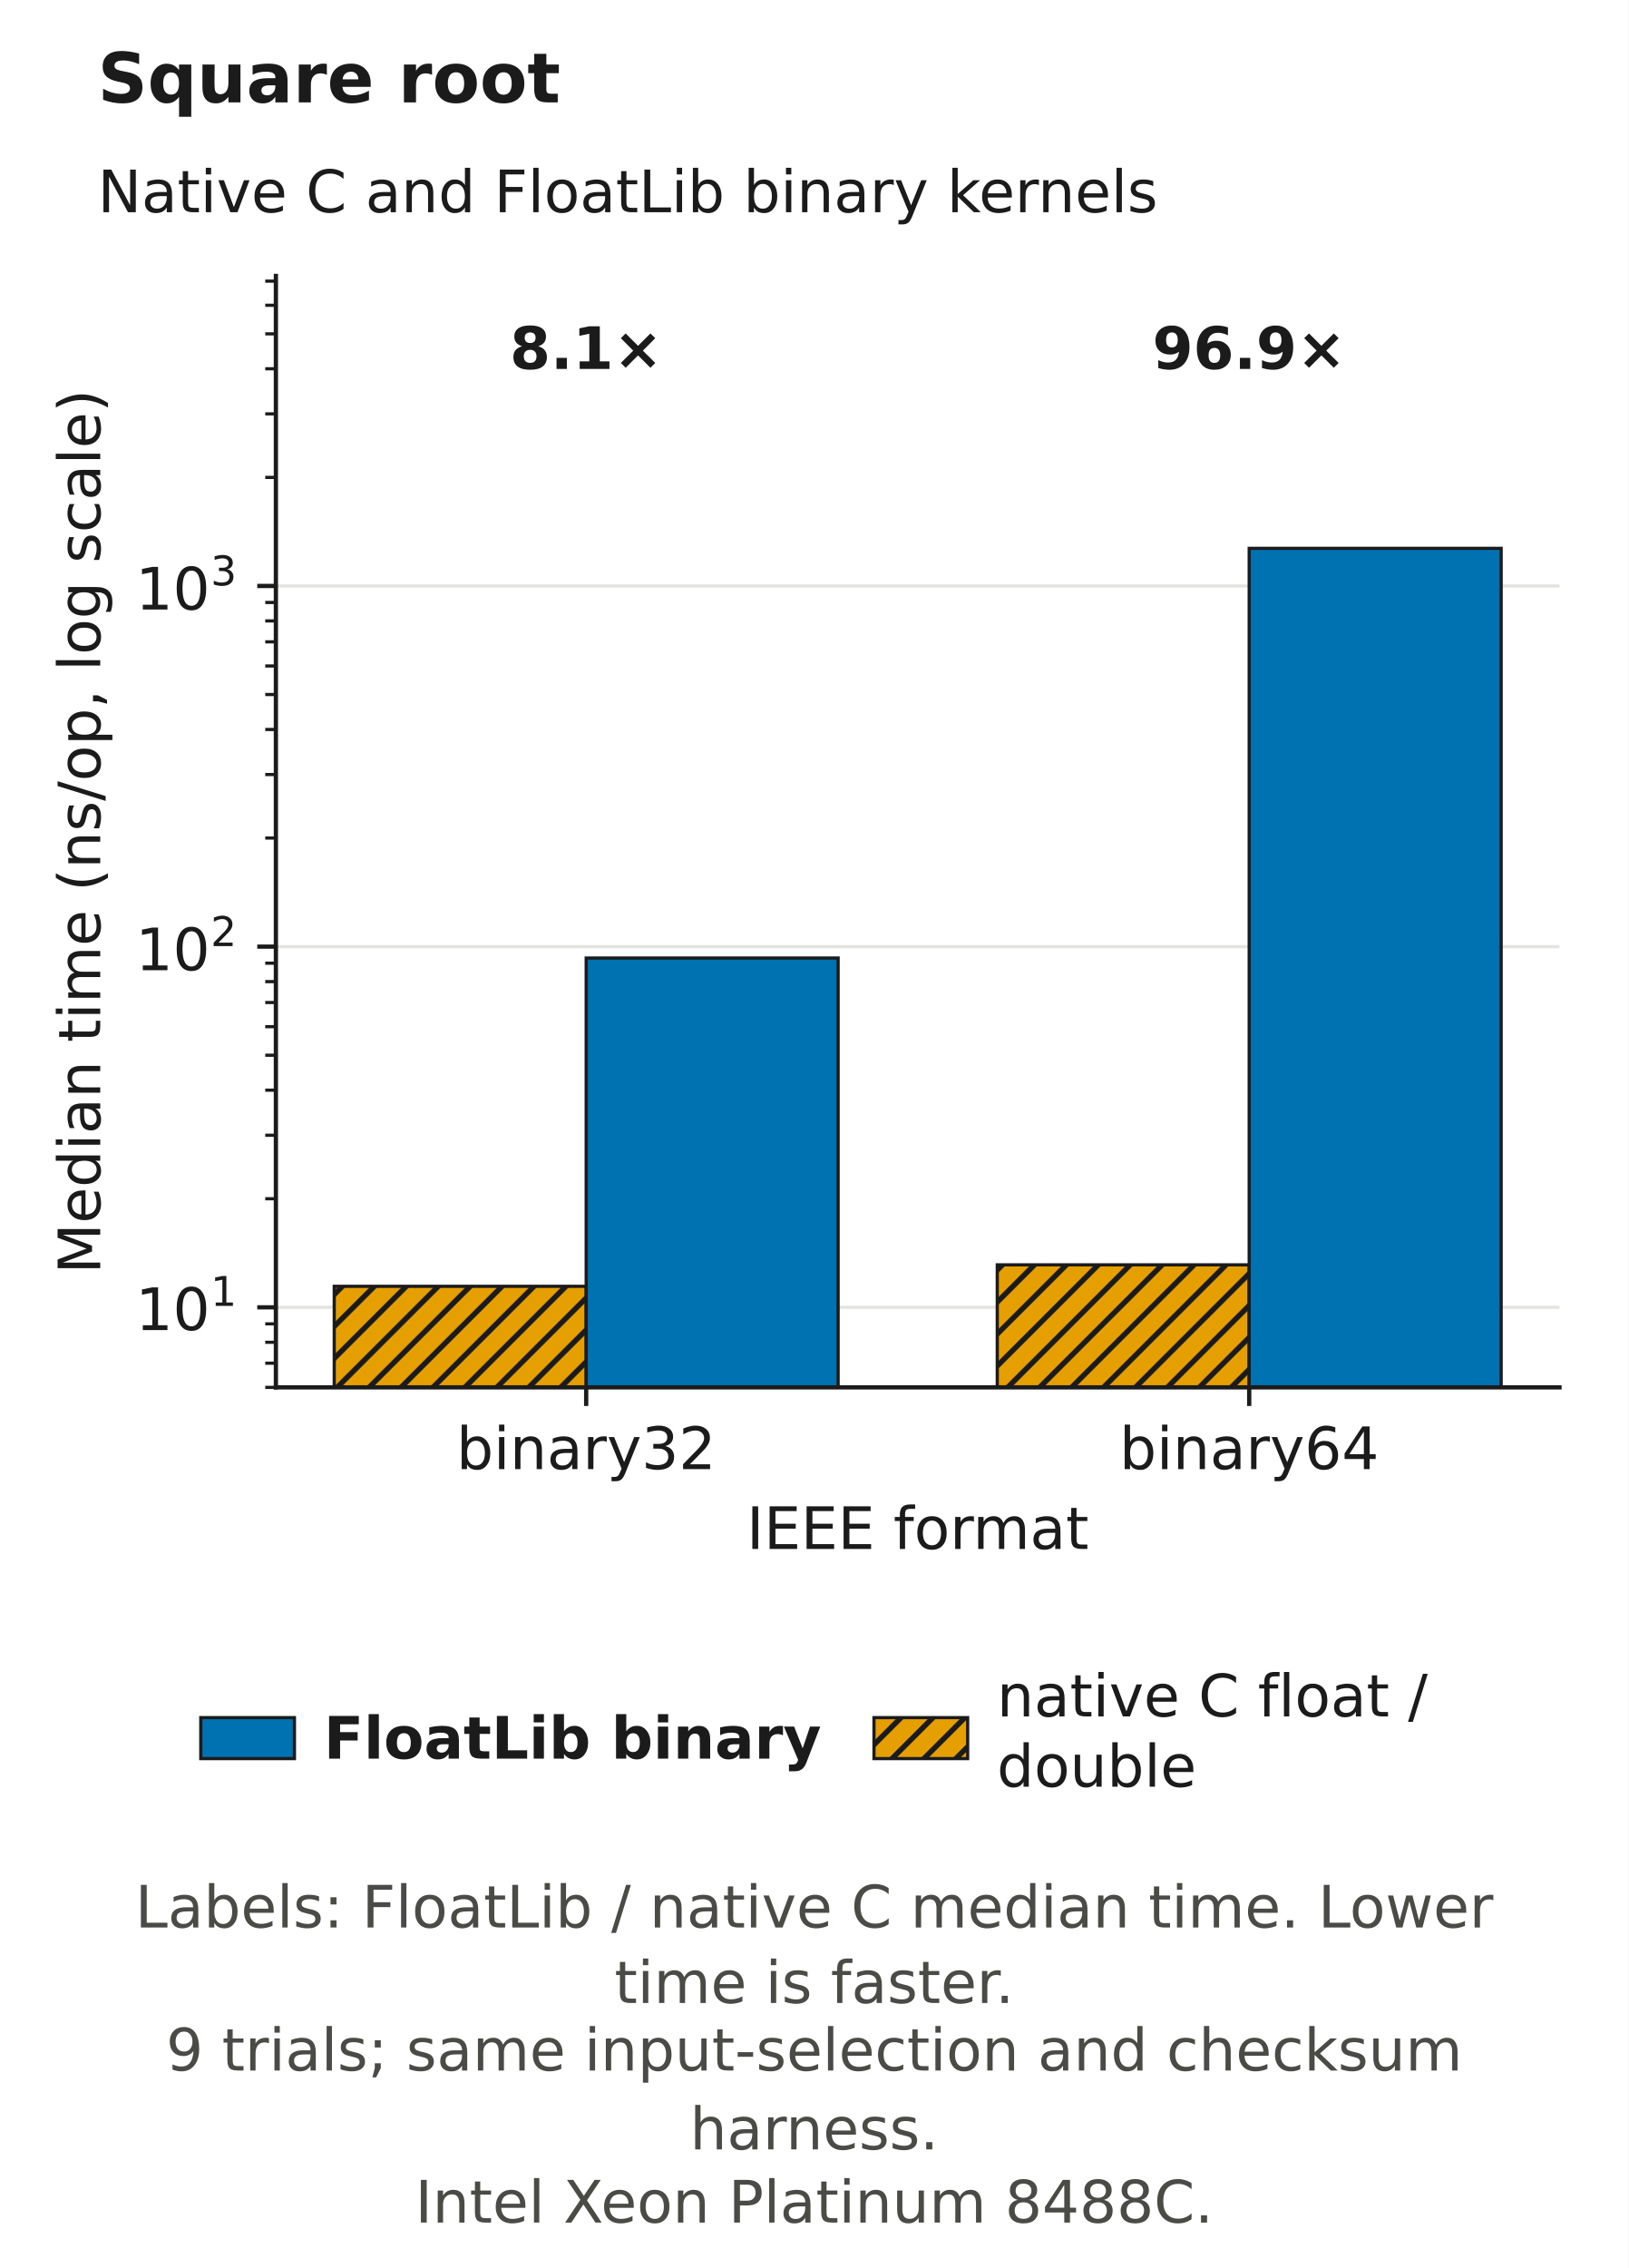
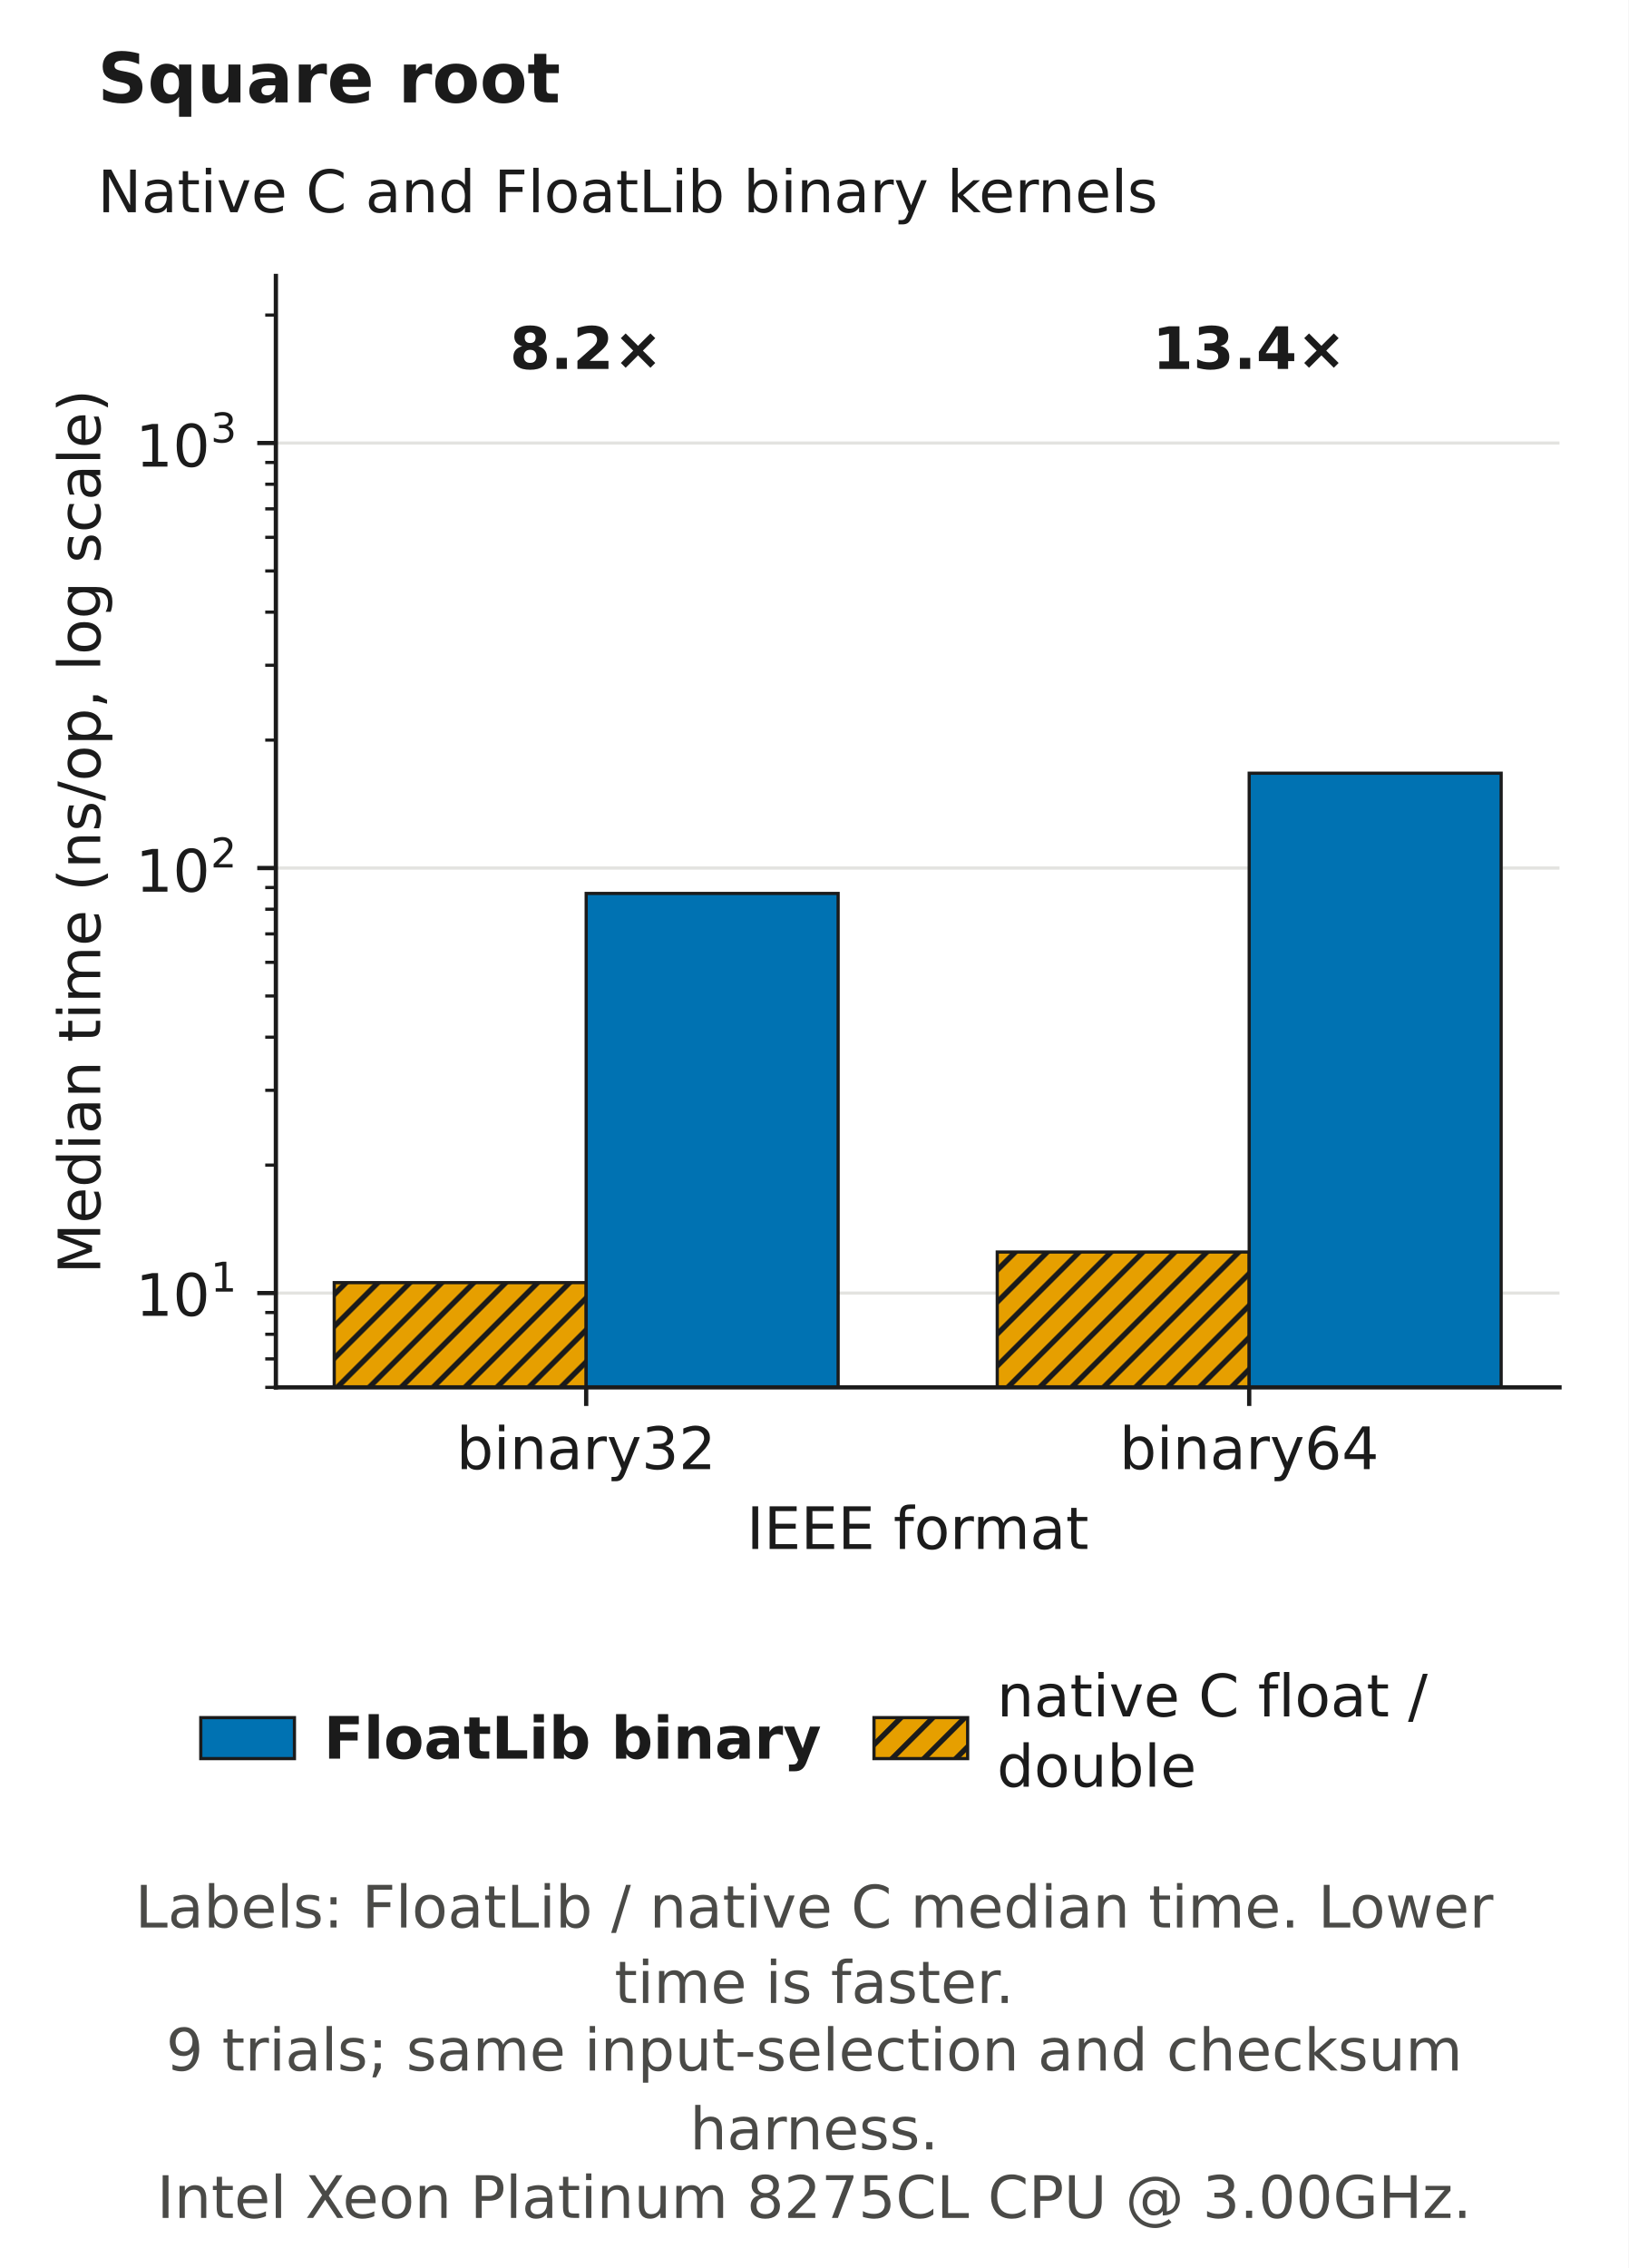
<svg xmlns="http://www.w3.org/2000/svg" xmlns:xlink="http://www.w3.org/1999/xlink" width="306pt" height="426.085pt" viewBox="0 0 306 426.085" version="1.1">
  <defs>
    <style type="text/css">*{stroke-linejoin: round; stroke-linecap: butt}</style>
  </defs>
  <g id="figure_1">
    <g id="patch_1">
      <path d="M 0 426.085 L 306 426.085 L 306 0 L 0 0 z " style="fill: #ffffff" />
    </g>
    <g id="axes_1">
      <g id="patch_2">
        <path d="M 51.84 260.64 L 293.04 260.64 L 293.04 51.84 L 51.84 51.84 z " style="fill: #ffffff" />
      </g>
      <g id="matplotlib.axis_1">
        <g id="xtick_1">
          <g id="line2d_1">
            <defs>
              <path id="maa77bbad33" d="M 0 0 L 0 3.5 " style="stroke: #1b1b1b; stroke-width: 0.8" />
            </defs>
            <g>
              <use xlink:href="#maa77bbad33" x="110.147" y="260.64" style="fill: #1b1b1b; stroke: #1b1b1b; stroke-width: 0.8" />
            </g>
          </g>
          <g id="text_1">
            <text style="font-size: 11px; font-family: 'DejaVu Sans'; text-anchor: middle; fill: #1b1b1b" x="110.147" y="275.998" transform="rotate(-0 110.1466 275.9983)">binary32</text>
          </g>
        </g>
        <g id="xtick_2">
          <g id="line2d_2">
            <g>
              <use xlink:href="#maa77bbad33" x="234.733" y="260.64" style="fill: #1b1b1b; stroke: #1b1b1b; stroke-width: 0.8" />
            </g>
          </g>
          <g id="text_2">
            <text style="font-size: 11px; font-family: 'DejaVu Sans'; text-anchor: middle; fill: #1b1b1b" x="234.733" y="275.998" transform="rotate(-0 234.7334 275.9983)">binary64</text>
          </g>
        </g>
        <g id="text_3">
          <text style="font-size: 11px; font-family: 'DejaVu Sans'; text-anchor: middle; fill: #1b1b1b" x="172.44" y="290.999" transform="rotate(-0 172.44 290.9991)">IEEE format</text>
        </g>
      </g>
      <g id="matplotlib.axis_2">
        <g id="ytick_1">
          <g id="line2d_3">
-             <path d="M 51.84 245.607 L 293.04 245.607 " clip-path="url(#pb9631b22c3)" style="fill: none; stroke: #e3e3e0; stroke-width: 0.6; stroke-linecap: square" />
+             <path d="M 51.84 242.926 L 293.04 242.926 " clip-path="url(#pb9631b22c3)" style="fill: none; stroke: #e3e3e0; stroke-width: 0.6; stroke-linecap: square" />
          </g>
          <g id="line2d_4">
            <defs>
              <path id="m0a93d86904" d="M 0 0 L -3.5 0 " style="stroke: #1b1b1b; stroke-width: 0.8" />
            </defs>
            <g>
-               <use xlink:href="#m0a93d86904" x="51.84" y="245.607" style="fill: #1b1b1b; stroke: #1b1b1b; stroke-width: 0.8" />
+               <use xlink:href="#m0a93d86904" x="51.84" y="242.926" style="fill: #1b1b1b; stroke: #1b1b1b; stroke-width: 0.8" />
            </g>
          </g>
          <g id="text_4">
-             <g style="fill: #1b1b1b" transform="translate(25.48 250.722)">
+             <g style="fill: #1b1b1b" transform="translate(25.48 248.0408)">
              <text>
                <tspan x="0" y="-0.846" style="font-size: 11px; font-family: 'DejaVu Sans'; fill: #1b1b1b">1</tspan>
                <tspan x="6.999" y="-0.846" style="font-size: 11px; font-family: 'DejaVu Sans'; fill: #1b1b1b">0</tspan>
                <tspan x="14.102" y="-5.389" style="font-size: 7.7px; font-family: 'DejaVu Sans'; fill: #1b1b1b">1</tspan>
              </text>
            </g>
          </g>
        </g>
        <g id="ytick_2">
          <g id="line2d_5">
-             <path d="M 51.84 177.845 L 293.04 177.845 " clip-path="url(#pb9631b22c3)" style="fill: none; stroke: #e3e3e0; stroke-width: 0.6; stroke-linecap: square" />
+             <path d="M 51.84 163.078 L 293.04 163.078 " clip-path="url(#pb9631b22c3)" style="fill: none; stroke: #e3e3e0; stroke-width: 0.6; stroke-linecap: square" />
          </g>
          <g id="line2d_6">
            <g>
-               <use xlink:href="#m0a93d86904" x="51.84" y="177.845" style="fill: #1b1b1b; stroke: #1b1b1b; stroke-width: 0.8" />
+               <use xlink:href="#m0a93d86904" x="51.84" y="163.078" style="fill: #1b1b1b; stroke: #1b1b1b; stroke-width: 0.8" />
            </g>
          </g>
          <g id="text_5">
-             <g style="fill: #1b1b1b" transform="translate(25.48 183.0149)">
+             <g style="fill: #1b1b1b" transform="translate(25.48 168.2476)">
              <text>
                <tspan x="0" y="-0.737" style="font-size: 11px; font-family: 'DejaVu Sans'; fill: #1b1b1b">1</tspan>
                <tspan x="6.999" y="-0.737" style="font-size: 11px; font-family: 'DejaVu Sans'; fill: #1b1b1b">0</tspan>
                <tspan x="14.102" y="-5.28" style="font-size: 7.7px; font-family: 'DejaVu Sans'; fill: #1b1b1b">2</tspan>
              </text>
            </g>
          </g>
        </g>
        <g id="ytick_3">
          <g id="line2d_7">
-             <path d="M 51.84 110.083 L 293.04 110.083 " clip-path="url(#pb9631b22c3)" style="fill: none; stroke: #e3e3e0; stroke-width: 0.6; stroke-linecap: square" />
+             <path d="M 51.84 83.229 L 293.04 83.229 " clip-path="url(#pb9631b22c3)" style="fill: none; stroke: #e3e3e0; stroke-width: 0.6; stroke-linecap: square" />
          </g>
          <g id="line2d_8">
            <g>
-               <use xlink:href="#m0a93d86904" x="51.84" y="110.083" style="fill: #1b1b1b; stroke: #1b1b1b; stroke-width: 0.8" />
+               <use xlink:href="#m0a93d86904" x="51.84" y="83.229" style="fill: #1b1b1b; stroke: #1b1b1b; stroke-width: 0.8" />
            </g>
          </g>
          <g id="text_6">
-             <g style="fill: #1b1b1b" transform="translate(25.48 115.2527)">
+             <g style="fill: #1b1b1b" transform="translate(25.48 88.39939)">
              <text>
                <tspan x="0" y="-0.737" style="font-size: 11px; font-family: 'DejaVu Sans'; fill: #1b1b1b">1</tspan>
                <tspan x="6.999" y="-0.737" style="font-size: 11px; font-family: 'DejaVu Sans'; fill: #1b1b1b">0</tspan>
                <tspan x="14.102" y="-5.28" style="font-size: 7.7px; font-family: 'DejaVu Sans'; fill: #1b1b1b">3</tspan>
              </text>
            </g>
          </g>
        </g>
        <g id="ytick_4">
          <g id="line2d_9">
            <defs>
              <path id="m1501d2f388" d="M 0 0 L -2 0 " style="stroke: #1b1b1b; stroke-width: 0.6" />
            </defs>
            <g>
              <use xlink:href="#m1501d2f388" x="51.84" y="260.64" style="fill: #1b1b1b; stroke: #1b1b1b; stroke-width: 0.6" />
            </g>
          </g>
        </g>
        <g id="ytick_5">
          <g id="line2d_10">
            <g>
-               <use xlink:href="#m1501d2f388" x="51.84" y="256.104" style="fill: #1b1b1b; stroke: #1b1b1b; stroke-width: 0.6" />
+               <use xlink:href="#m1501d2f388" x="51.84" y="255.294" style="fill: #1b1b1b; stroke: #1b1b1b; stroke-width: 0.6" />
            </g>
          </g>
        </g>
        <g id="ytick_6">
          <g id="line2d_11">
            <g>
-               <use xlink:href="#m1501d2f388" x="51.84" y="252.174" style="fill: #1b1b1b; stroke: #1b1b1b; stroke-width: 0.6" />
+               <use xlink:href="#m1501d2f388" x="51.84" y="250.664" style="fill: #1b1b1b; stroke: #1b1b1b; stroke-width: 0.6" />
            </g>
          </g>
        </g>
        <g id="ytick_7">
          <g id="line2d_12">
            <g>
-               <use xlink:href="#m1501d2f388" x="51.84" y="248.708" style="fill: #1b1b1b; stroke: #1b1b1b; stroke-width: 0.6" />
+               <use xlink:href="#m1501d2f388" x="51.84" y="246.579" style="fill: #1b1b1b; stroke: #1b1b1b; stroke-width: 0.6" />
            </g>
          </g>
        </g>
        <g id="ytick_8">
          <g id="line2d_13">
            <g>
-               <use xlink:href="#m1501d2f388" x="51.84" y="225.209" style="fill: #1b1b1b; stroke: #1b1b1b; stroke-width: 0.6" />
+               <use xlink:href="#m1501d2f388" x="51.84" y="218.889" style="fill: #1b1b1b; stroke: #1b1b1b; stroke-width: 0.6" />
            </g>
          </g>
        </g>
        <g id="ytick_9">
          <g id="line2d_14">
            <g>
-               <use xlink:href="#m1501d2f388" x="51.84" y="213.276" style="fill: #1b1b1b; stroke: #1b1b1b; stroke-width: 0.6" />
+               <use xlink:href="#m1501d2f388" x="51.84" y="204.829" style="fill: #1b1b1b; stroke: #1b1b1b; stroke-width: 0.6" />
            </g>
          </g>
        </g>
        <g id="ytick_10">
          <g id="line2d_15">
            <g>
-               <use xlink:href="#m1501d2f388" x="51.84" y="204.81" style="fill: #1b1b1b; stroke: #1b1b1b; stroke-width: 0.6" />
+               <use xlink:href="#m1501d2f388" x="51.84" y="194.852" style="fill: #1b1b1b; stroke: #1b1b1b; stroke-width: 0.6" />
            </g>
          </g>
        </g>
        <g id="ytick_11">
          <g id="line2d_16">
            <g>
-               <use xlink:href="#m1501d2f388" x="51.84" y="198.243" style="fill: #1b1b1b; stroke: #1b1b1b; stroke-width: 0.6" />
+               <use xlink:href="#m1501d2f388" x="51.84" y="187.114" style="fill: #1b1b1b; stroke: #1b1b1b; stroke-width: 0.6" />
            </g>
          </g>
        </g>
        <g id="ytick_12">
          <g id="line2d_17">
            <g>
-               <use xlink:href="#m1501d2f388" x="51.84" y="192.878" style="fill: #1b1b1b; stroke: #1b1b1b; stroke-width: 0.6" />
+               <use xlink:href="#m1501d2f388" x="51.84" y="180.792" style="fill: #1b1b1b; stroke: #1b1b1b; stroke-width: 0.6" />
            </g>
          </g>
        </g>
        <g id="ytick_13">
          <g id="line2d_18">
            <g>
-               <use xlink:href="#m1501d2f388" x="51.84" y="188.341" style="fill: #1b1b1b; stroke: #1b1b1b; stroke-width: 0.6" />
+               <use xlink:href="#m1501d2f388" x="51.84" y="175.446" style="fill: #1b1b1b; stroke: #1b1b1b; stroke-width: 0.6" />
            </g>
          </g>
        </g>
        <g id="ytick_14">
          <g id="line2d_19">
            <g>
-               <use xlink:href="#m1501d2f388" x="51.84" y="184.412" style="fill: #1b1b1b; stroke: #1b1b1b; stroke-width: 0.6" />
+               <use xlink:href="#m1501d2f388" x="51.84" y="170.816" style="fill: #1b1b1b; stroke: #1b1b1b; stroke-width: 0.6" />
            </g>
          </g>
        </g>
        <g id="ytick_15">
          <g id="line2d_20">
            <g>
-               <use xlink:href="#m1501d2f388" x="51.84" y="180.946" style="fill: #1b1b1b; stroke: #1b1b1b; stroke-width: 0.6" />
+               <use xlink:href="#m1501d2f388" x="51.84" y="166.731" style="fill: #1b1b1b; stroke: #1b1b1b; stroke-width: 0.6" />
            </g>
          </g>
        </g>
        <g id="ytick_16">
          <g id="line2d_21">
            <g>
-               <use xlink:href="#m1501d2f388" x="51.84" y="157.446" style="fill: #1b1b1b; stroke: #1b1b1b; stroke-width: 0.6" />
+               <use xlink:href="#m1501d2f388" x="51.84" y="139.041" style="fill: #1b1b1b; stroke: #1b1b1b; stroke-width: 0.6" />
            </g>
          </g>
        </g>
        <g id="ytick_17">
          <g id="line2d_22">
            <g>
-               <use xlink:href="#m1501d2f388" x="51.84" y="145.514" style="fill: #1b1b1b; stroke: #1b1b1b; stroke-width: 0.6" />
+               <use xlink:href="#m1501d2f388" x="51.84" y="124.98" style="fill: #1b1b1b; stroke: #1b1b1b; stroke-width: 0.6" />
            </g>
          </g>
        </g>
        <g id="ytick_18">
          <g id="line2d_23">
            <g>
-               <use xlink:href="#m1501d2f388" x="51.84" y="137.048" style="fill: #1b1b1b; stroke: #1b1b1b; stroke-width: 0.6" />
+               <use xlink:href="#m1501d2f388" x="51.84" y="115.004" style="fill: #1b1b1b; stroke: #1b1b1b; stroke-width: 0.6" />
            </g>
          </g>
        </g>
        <g id="ytick_19">
          <g id="line2d_24">
            <g>
-               <use xlink:href="#m1501d2f388" x="51.84" y="130.481" style="fill: #1b1b1b; stroke: #1b1b1b; stroke-width: 0.6" />
+               <use xlink:href="#m1501d2f388" x="51.84" y="107.266" style="fill: #1b1b1b; stroke: #1b1b1b; stroke-width: 0.6" />
            </g>
          </g>
        </g>
        <g id="ytick_20">
          <g id="line2d_25">
            <g>
-               <use xlink:href="#m1501d2f388" x="51.84" y="125.116" style="fill: #1b1b1b; stroke: #1b1b1b; stroke-width: 0.6" />
+               <use xlink:href="#m1501d2f388" x="51.84" y="100.944" style="fill: #1b1b1b; stroke: #1b1b1b; stroke-width: 0.6" />
            </g>
          </g>
        </g>
        <g id="ytick_21">
          <g id="line2d_26">
            <g>
-               <use xlink:href="#m1501d2f388" x="51.84" y="120.579" style="fill: #1b1b1b; stroke: #1b1b1b; stroke-width: 0.6" />
+               <use xlink:href="#m1501d2f388" x="51.84" y="95.598" style="fill: #1b1b1b; stroke: #1b1b1b; stroke-width: 0.6" />
            </g>
          </g>
        </g>
        <g id="ytick_22">
          <g id="line2d_27">
            <g>
-               <use xlink:href="#m1501d2f388" x="51.84" y="116.65" style="fill: #1b1b1b; stroke: #1b1b1b; stroke-width: 0.6" />
+               <use xlink:href="#m1501d2f388" x="51.84" y="90.967" style="fill: #1b1b1b; stroke: #1b1b1b; stroke-width: 0.6" />
            </g>
          </g>
        </g>
        <g id="ytick_23">
          <g id="line2d_28">
            <g>
-               <use xlink:href="#m1501d2f388" x="51.84" y="113.183" style="fill: #1b1b1b; stroke: #1b1b1b; stroke-width: 0.6" />
+               <use xlink:href="#m1501d2f388" x="51.84" y="86.883" style="fill: #1b1b1b; stroke: #1b1b1b; stroke-width: 0.6" />
            </g>
          </g>
        </g>
        <g id="ytick_24">
          <g id="line2d_29">
            <g>
-               <use xlink:href="#m1501d2f388" x="51.84" y="89.684" style="fill: #1b1b1b; stroke: #1b1b1b; stroke-width: 0.6" />
-             </g>
-           </g>
-         </g>
-         <g id="ytick_25">
-           <g id="line2d_30">
-             <g>
-               <use xlink:href="#m1501d2f388" x="51.84" y="77.752" style="fill: #1b1b1b; stroke: #1b1b1b; stroke-width: 0.6" />
-             </g>
-           </g>
-         </g>
-         <g id="ytick_26">
-           <g id="line2d_31">
-             <g>
-               <use xlink:href="#m1501d2f388" x="51.84" y="69.286" style="fill: #1b1b1b; stroke: #1b1b1b; stroke-width: 0.6" />
-             </g>
-           </g>
-         </g>
-         <g id="ytick_27">
-           <g id="line2d_32">
-             <g>
-               <use xlink:href="#m1501d2f388" x="51.84" y="62.719" style="fill: #1b1b1b; stroke: #1b1b1b; stroke-width: 0.6" />
-             </g>
-           </g>
-         </g>
-         <g id="ytick_28">
-           <g id="line2d_33">
-             <g>
-               <use xlink:href="#m1501d2f388" x="51.84" y="57.353" style="fill: #1b1b1b; stroke: #1b1b1b; stroke-width: 0.6" />
-             </g>
-           </g>
-         </g>
-         <g id="ytick_29">
-           <g id="line2d_34">
-             <g>
-               <use xlink:href="#m1501d2f388" x="51.84" y="52.817" style="fill: #1b1b1b; stroke: #1b1b1b; stroke-width: 0.6" />
+               <use xlink:href="#m1501d2f388" x="51.84" y="59.193" style="fill: #1b1b1b; stroke: #1b1b1b; stroke-width: 0.6" />
            </g>
          </g>
        </g>
        <g id="text_7">
          <text style="font-size: 11px; font-family: 'DejaVu Sans'; text-anchor: middle; fill: #1b1b1b" x="18.837" y="156.24" transform="rotate(-90 18.83742 156.24)">Median time (ns/op, log scale)</text>
        </g>
      </g>
      <g id="patch_3">
-         <path d="M 62.804 68075.541 L 110.147 68075.541 L 110.147 241.663 L 62.804 241.663 z " clip-path="url(#pb9631b22c3)" style="fill: url(#ha367e32c6c); stroke: #1b1b1b; stroke-width: 0.6; stroke-linejoin: miter" />
+         <path d="M 62.804 80170.966 L 110.147 80170.966 L 110.147 240.965 L 62.804 240.965 z " clip-path="url(#pb9631b22c3)" style="fill: url(#ha367e32c6c); stroke: #1b1b1b; stroke-width: 0.6; stroke-linejoin: miter" />
      </g>
      <g id="patch_4">
-         <path d="M 187.39 68075.541 L 234.733 68075.541 L 234.733 237.623 L 187.39 237.623 z " clip-path="url(#pb9631b22c3)" style="fill: url(#ha367e32c6c); stroke: #1b1b1b; stroke-width: 0.6; stroke-linejoin: miter" />
+         <path d="M 187.39 80170.966 L 234.733 80170.966 L 234.733 235.212 L 187.39 235.212 z " clip-path="url(#pb9631b22c3)" style="fill: url(#ha367e32c6c); stroke: #1b1b1b; stroke-width: 0.6; stroke-linejoin: miter" />
      </g>
      <g id="patch_5">
-         <path d="M 110.147 68075.541 L 157.49 68075.541 L 157.49 179.985 L 110.147 179.985 z " clip-path="url(#pb9631b22c3)" style="fill: #0072b2; stroke: #1b1b1b; stroke-width: 0.6; stroke-linejoin: miter" />
+         <path d="M 110.147 80170.966 L 157.49 80170.966 L 157.49 167.845 L 110.147 167.845 z " clip-path="url(#pb9631b22c3)" style="fill: #0072b2; stroke: #1b1b1b; stroke-width: 0.6; stroke-linejoin: miter" />
      </g>
      <g id="patch_6">
-         <path d="M 234.733 68075.541 L 282.076 68075.541 L 282.076 103.018 L 234.733 103.018 z " clip-path="url(#pb9631b22c3)" style="fill: #0072b2; stroke: #1b1b1b; stroke-width: 0.6; stroke-linejoin: miter" />
+         <path d="M 234.733 80170.966 L 282.076 80170.966 L 282.076 145.265 L 234.733 145.265 z " clip-path="url(#pb9631b22c3)" style="fill: #0072b2; stroke: #1b1b1b; stroke-width: 0.6; stroke-linejoin: miter" />
      </g>
      <g id="patch_7">
        <path d="M 51.84 260.64 L 51.84 51.84 " style="fill: none; stroke: #1b1b1b; stroke-width: 0.8; stroke-linejoin: miter; stroke-linecap: square" />
      </g>
      <g id="patch_8">
        <path d="M 51.84 260.64 L 293.04 260.64 " style="fill: none; stroke: #1b1b1b; stroke-width: 0.8; stroke-linejoin: miter; stroke-linecap: square" />
      </g>
      <g id="text_8">
-         <text style="font-weight: 700; font-size: 11px; font-family: 'DejaVu Sans'; text-anchor: middle; fill: #1b1b1b" x="110.147" y="69.313" transform="rotate(-0 110.1466 69.31342)">8.1×</text>
+         <text style="font-weight: 700; font-size: 11px; font-family: 'DejaVu Sans'; text-anchor: middle; fill: #1b1b1b" x="110.147" y="69.313" transform="rotate(-0 110.1466 69.31342)">8.2×</text>
      </g>
      <g id="text_9">
-         <text style="font-weight: 700; font-size: 11px; font-family: 'DejaVu Sans'; text-anchor: middle; fill: #1b1b1b" x="234.733" y="69.313" transform="rotate(-0 234.7334 69.31342)">96.9×</text>
+         <text style="font-weight: 700; font-size: 11px; font-family: 'DejaVu Sans'; text-anchor: middle; fill: #1b1b1b" x="234.733" y="69.313" transform="rotate(-0 234.7334 69.31342)">13.4×</text>
      </g>
    </g>
    <g id="text_10">
      <text style="font-weight: 700; font-size: 13px; font-family: 'DejaVu Sans'; text-anchor: start; fill: #1b1b1b" x="18.36" y="19.237" transform="rotate(-0 18.36 19.23695)">Square root</text>
    </g>
    <g id="text_11">
      <text style="font-size: 11px; font-family: 'DejaVu Sans'; text-anchor: start; fill: #1b1b1b" x="18.36" y="39.875" transform="rotate(-0 18.36 39.87531)">Native C and FloatLib binary kernels</text>
    </g>
    <g id="text_12">
      <text style="font-size: 11px; font-family: 'DejaVu Sans'; fill: #4a4a47" transform="translate(25.39914 362.1183)">Labels: FloatLib / native C median time. Lower</text>
      <text style="font-size: 11px; font-family: 'DejaVu Sans'; fill: #4a4a47" transform="translate(115.4685 376.3005)">time is faster.</text>
      <text style="font-size: 11px; font-family: 'DejaVu Sans'; fill: #4a4a47" transform="translate(31.21109 388.9849)">9 trials; same input-selection and checksum</text>
      <text style="font-size: 11px; font-family: 'DejaVu Sans'; fill: #4a4a47" transform="translate(129.631 403.8005)">harness.</text>
-       <text style="font-size: 11px; font-family: 'DejaVu Sans'; fill: #4a4a47" transform="translate(78.01008 417.5505)">Intel Xeon Platinum 8488C.</text>
+       <text style="font-size: 11px; font-family: 'DejaVu Sans'; fill: #4a4a47" transform="translate(29.48891 416.6723)">Intel Xeon Platinum 8275CL CPU @ 3.00GHz.</text>
    </g>
    <g id="legend_1">
      <g id="patch_9">
        <path d="M 37.727 330.387 L 55.327 330.387 L 55.327 322.687 L 37.727 322.687 z " style="fill: #0072b2; stroke: #1b1b1b; stroke-width: 0.6; stroke-linejoin: miter" />
      </g>
      <g id="text_13">
        <text style="font-weight: 700; font-size: 11px; font-family: 'DejaVu Sans'; text-anchor: start; fill: #1b1b1b" x="60.827" y="330.387" transform="rotate(-0 60.82688 330.3873)">FloatLib binary</text>
      </g>
      <g id="patch_10">
        <path d="M 164.227 330.387 L 181.827 330.387 L 181.827 322.687 L 164.227 322.687 z " style="fill: url(#ha367e32c6c); stroke: #1b1b1b; stroke-width: 0.6; stroke-linejoin: miter" />
      </g>
      <g id="text_14">
        <text style="font-size: 11px; font-family: 'DejaVu Sans'; fill: #1b1b1b" transform="translate(187.3269 322.4645)">native C float /</text>
        <text style="font-size: 11px; font-family: 'DejaVu Sans'; fill: #1b1b1b" transform="translate(187.3269 335.6675)">double</text>
      </g>
    </g>
  </g>
  <defs>
    <clipPath id="pb9631b22c3">
      <rect x="51.84" y="51.84" width="241.2" height="208.8" />
    </clipPath>
  </defs>
  <defs>
    <pattern id="ha367e32c6c" patternUnits="userSpaceOnUse" x="0" y="0" width="72" height="72">
      <rect x="0" y="0" width="73" height="73" fill="#e69f00" />
      <path d="M -36 36 L 36 -36 M -33 39 L 39 -33 M -30 42 L 42 -30 M -27 45 L 45 -27 M -24 48 L 48 -24 M -21 51 L 51 -21 M -18 54 L 54 -18 M -15 57 L 57 -15 M -12 60 L 60 -12 M -9 63 L 63 -9 M -6 66 L 66 -6 M -3 69 L 69 -3 M 0 72 L 72 0 M 3 75 L 75 3 M 6 78 L 78 6 M 9 81 L 81 9 M 12 84 L 84 12 M 15 87 L 87 15 M 18 90 L 90 18 M 21 93 L 93 21 M 24 96 L 96 24 M 27 99 L 99 27 M 30 102 L 102 30 M 33 105 L 105 33 M 36 108 L 108 36 " style="fill: #1b1b1b; stroke: #1b1b1b; stroke-width: 1.0; stroke-linecap: butt; stroke-linejoin: miter" />
    </pattern>
  </defs>
</svg>
